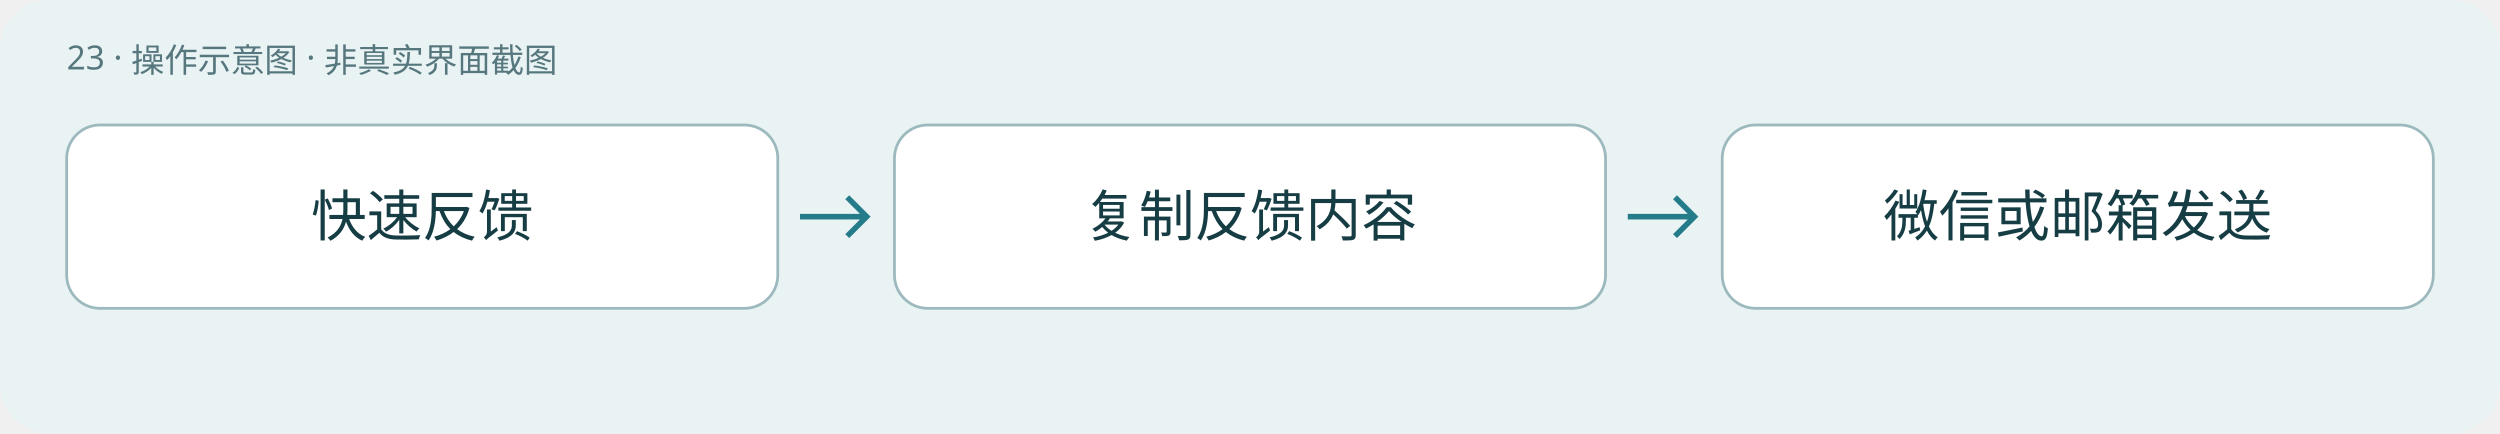
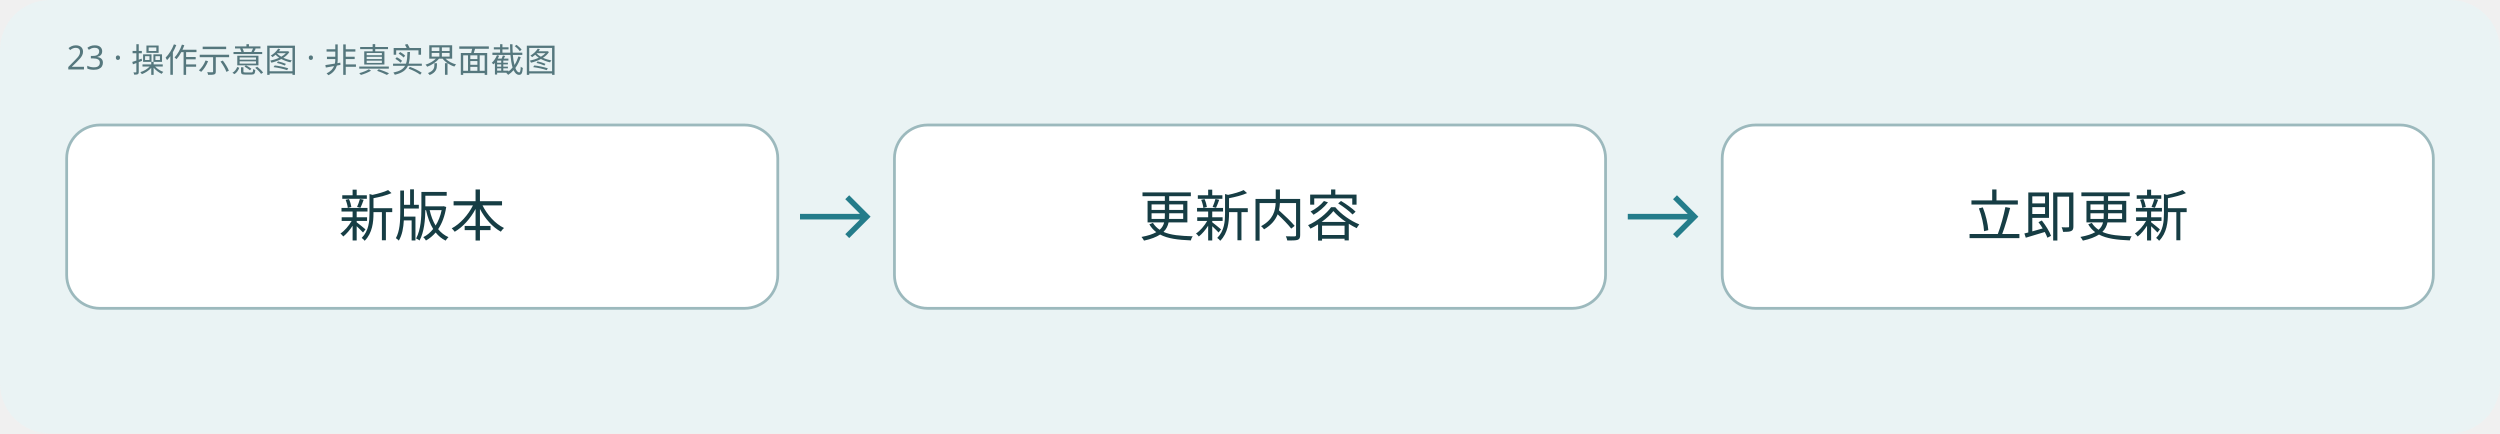
<svg xmlns="http://www.w3.org/2000/svg" viewBox="0 0 900 156" role="img">
  <rect width="900" height="156" rx="18" fill="#eaf3f4" />
  <rect x="24" y="45" width="256" height="66" rx="12" fill="white" stroke="#9cb9bd" />
-   <text x="152" y="85" text-anchor="middle" font-family="Microsoft YaHei,PingFang SC,sans-serif" font-size="20" fill="#163d44">快速反馈</text>
+   <text x="152" y="85" text-anchor="middle" font-family="Microsoft YaHei,PingFang SC,sans-serif" font-size="20" fill="#163d44">新版本</text>
  <path d="M288 78 h24 m-7 -7 7 7 -7 7" fill="none" stroke="#247c8a" stroke-width="2" />
  <rect x="322" y="45" width="256" height="66" rx="12" fill="white" stroke="#9cb9bd" />
-   <text x="450" y="85" text-anchor="middle" font-family="Microsoft YaHei,PingFang SC,sans-serif" font-size="20" fill="#163d44">复制反馈内容</text>
+   <text x="450" y="85" text-anchor="middle" font-family="Microsoft YaHei,PingFang SC,sans-serif" font-size="20" fill="#163d44">更新内容</text>
  <path d="M586 78 h24 m-7 -7 7 7 -7 7" fill="none" stroke="#247c8a" stroke-width="2" />
  <rect x="620" y="45" width="256" height="66" rx="12" fill="white" stroke="#9cb9bd" />
-   <text x="748" y="85" text-anchor="middle" font-family="Microsoft YaHei,PingFang SC,sans-serif" font-size="20" fill="#163d44">微信或邮箱发送</text>
+   <text x="748" y="85" text-anchor="middle" font-family="Microsoft YaHei,PingFang SC,sans-serif" font-size="20" fill="#163d44">立即更新</text>
  <text x="24" y="25" font-family="sans-serif" font-size="12" fill="#55777d">23 · 操作示意图 · 非真实界面截图</text>
</svg>
